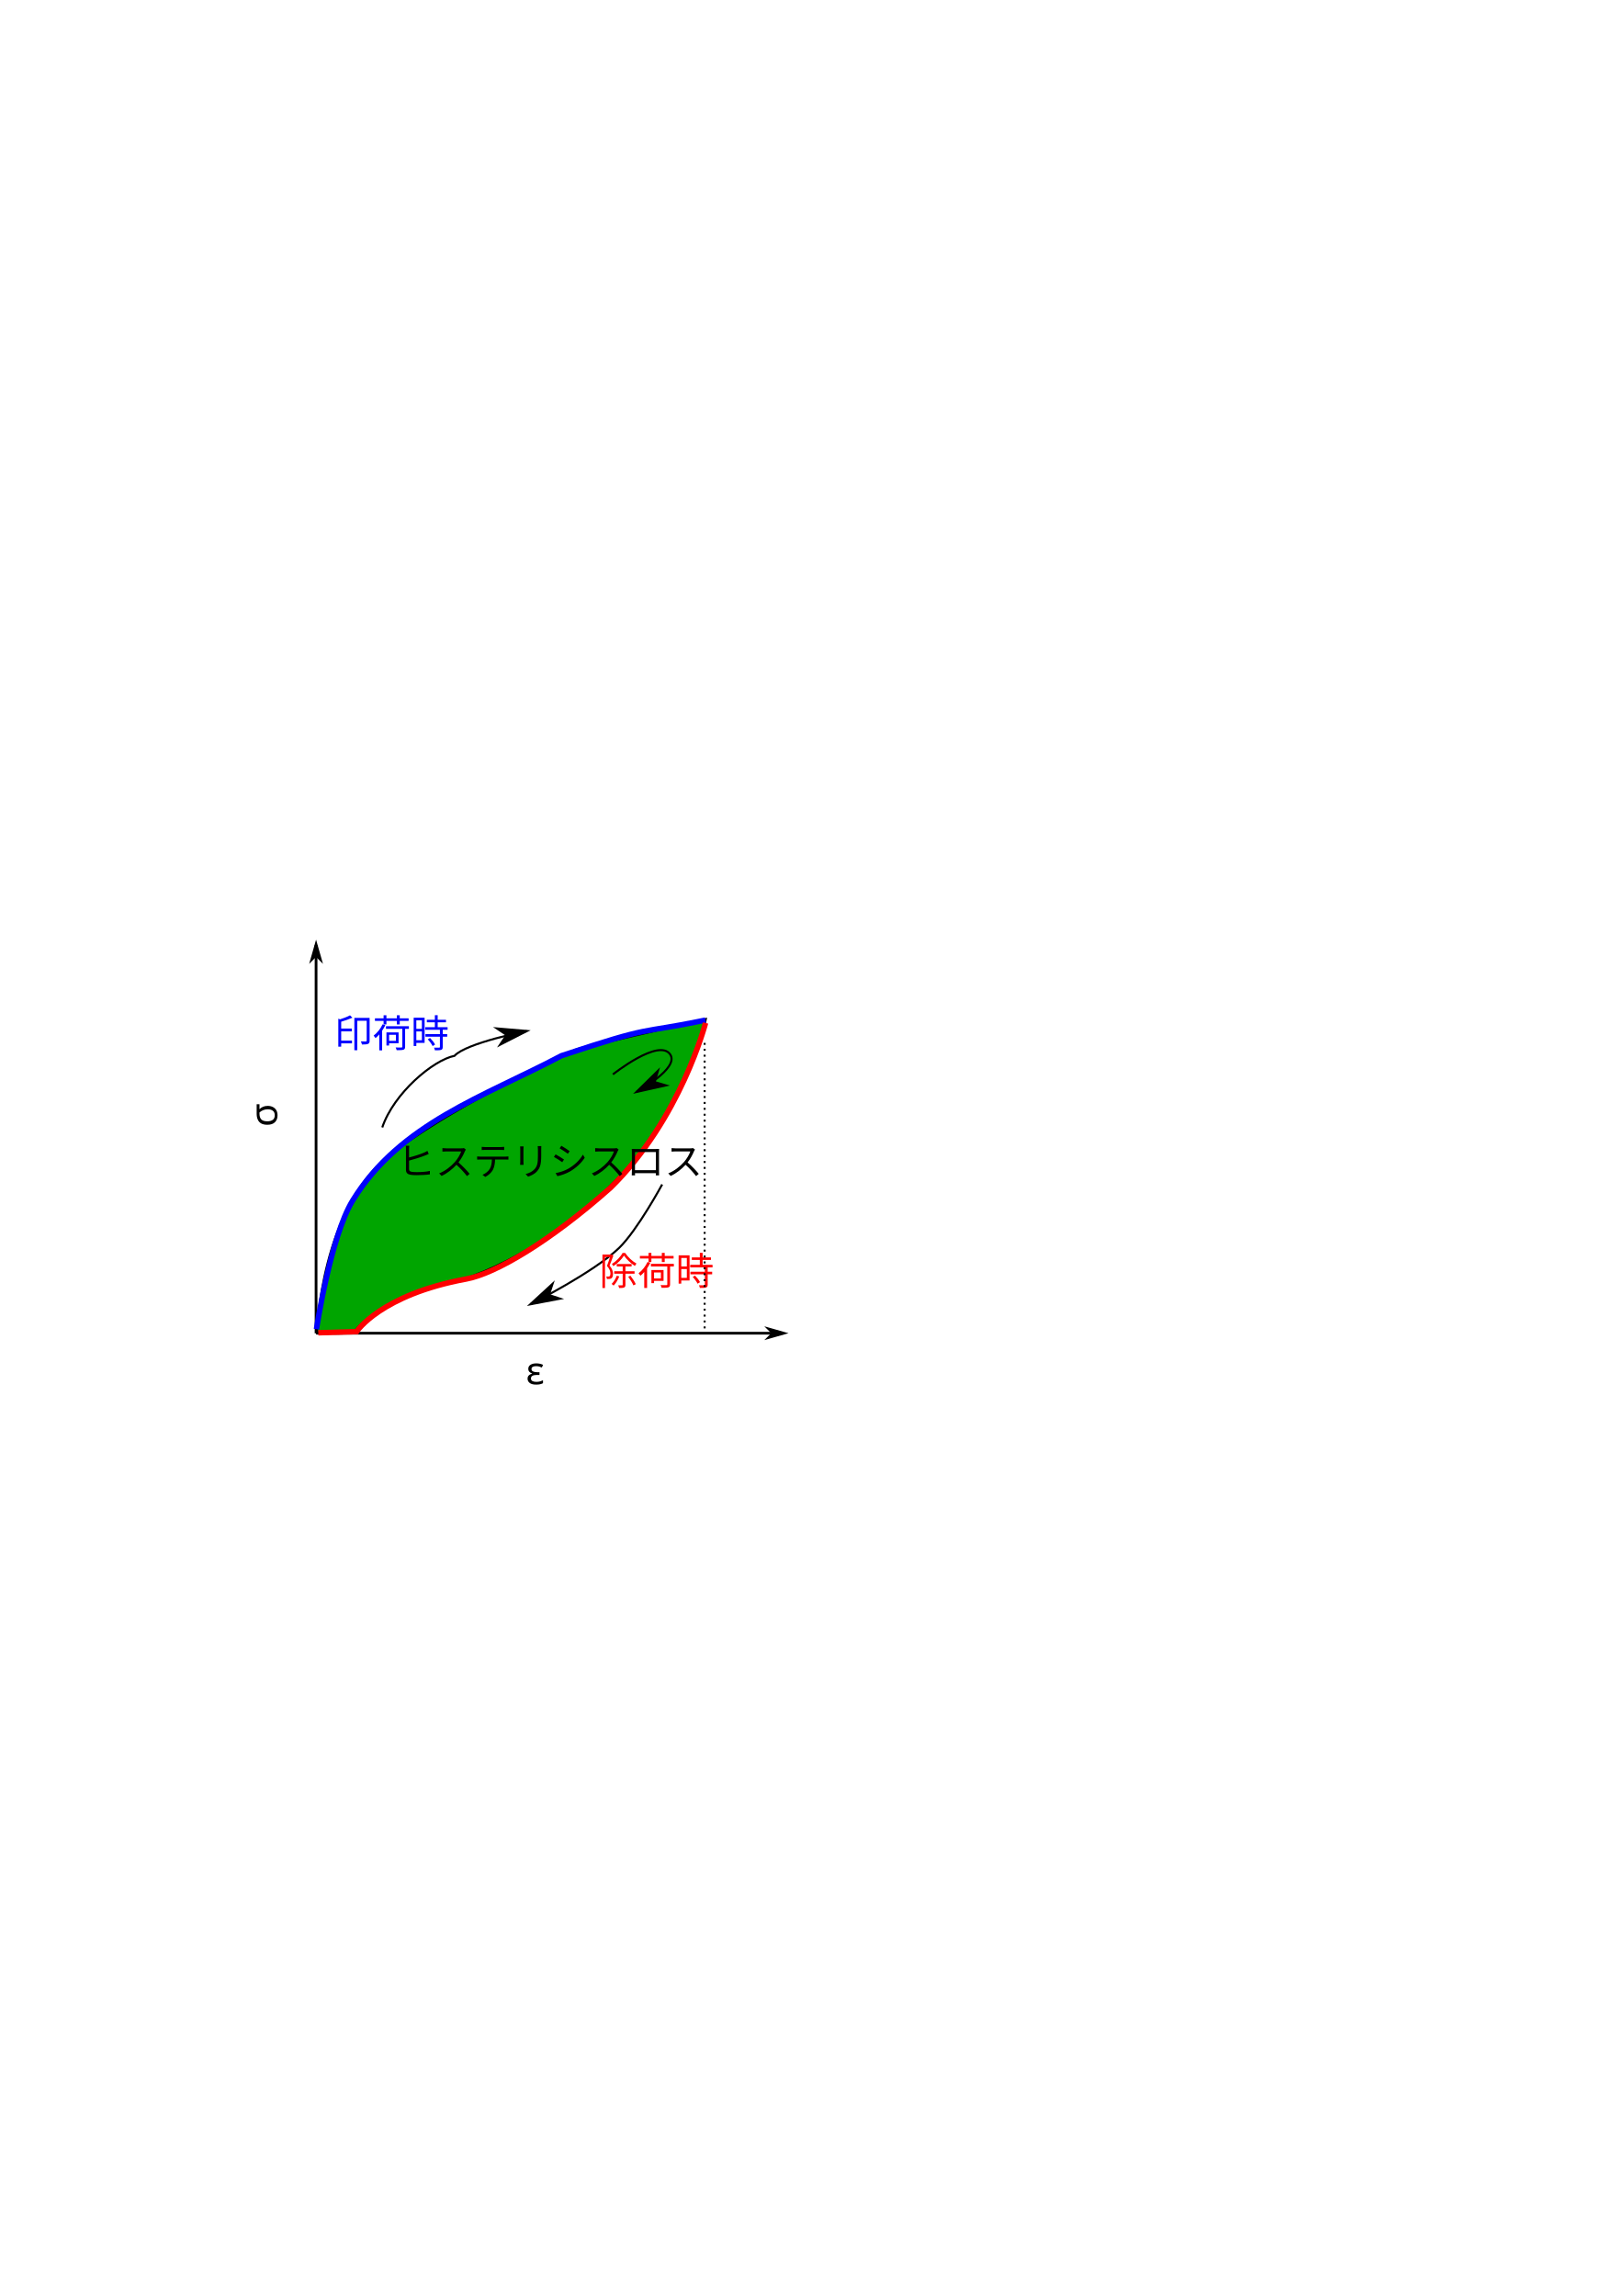
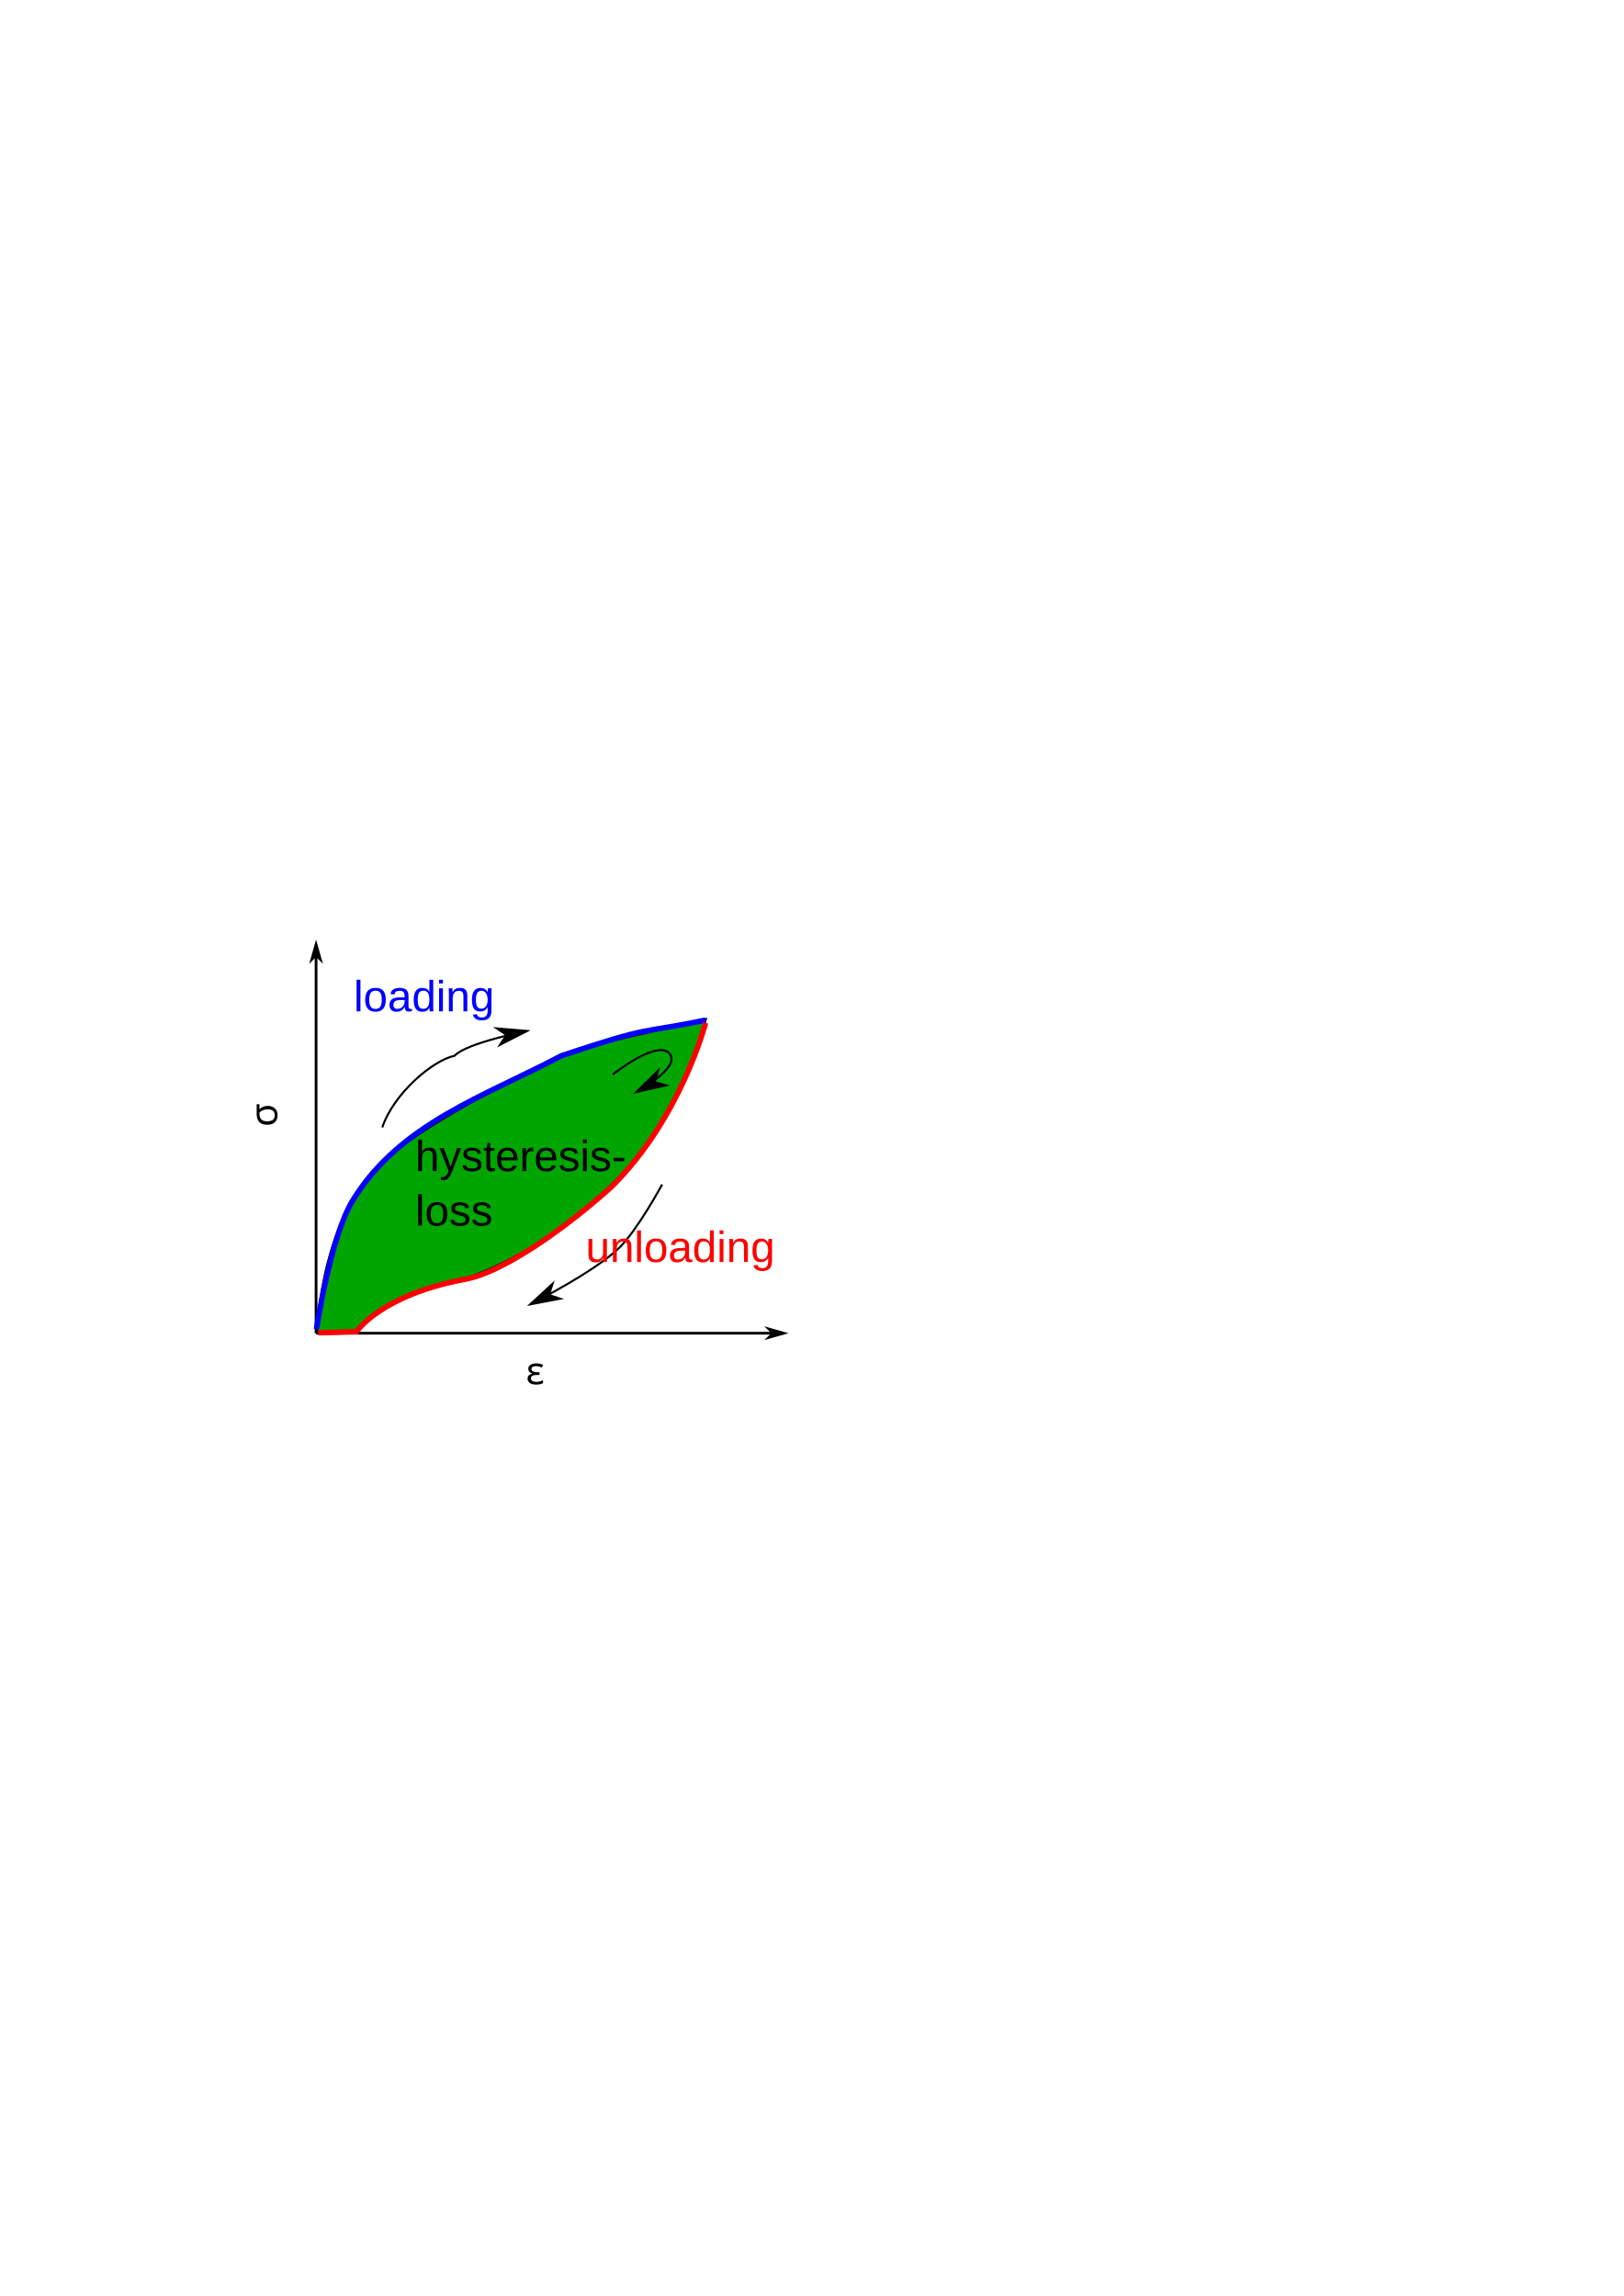
<svg xmlns="http://www.w3.org/2000/svg" width="210mm" height="297mm" id="svg2" version="1.1">
  <defs id="defs4">
    <marker orient="auto" refY="0" refX="0" id="Arrow1Mend" style="overflow:visible" viewBox="0 0 8.887 5.078" markerWidth="8.887" markerHeight="5.078" preserveAspectRatio="xMidYMid">
      <path id="path3853" d="M 0,0 5,-5 -12.5,0 5,5 Z" style="fill-rule:evenodd;stroke:#000000;stroke-width:1pt;marker-start:none" transform="matrix(-0.4,0,0,-0.4,-4,0)" />
    </marker>
    <marker orient="auto" refY="0" refX="0" id="Arrow1Lend" style="overflow:visible">
      <path id="path3847" d="M 0,0 5,-5 -12.5,0 5,5 Z" style="fill-rule:evenodd;stroke:#000000;stroke-width:1pt;marker-start:none" transform="matrix(-0.8,0,0,-0.8,-10,0)" />
    </marker>
    <marker orient="auto" refY="0" refX="0" id="Arrow1Lend-1" style="overflow:visible">
      <path id="path3847-7" d="M 0,0 5,-5 -12.5,0 5,5 0,0 z" style="fill-rule:evenodd;stroke:#000000;stroke-width:1pt;marker-start:none" transform="matrix(-0.8,0,0,-0.8,-10,0)" />
    </marker>
    <marker orient="auto" refY="0" refX="0" id="Arrow1Lend-0" style="overflow:visible">
      <path id="path3847-9" d="M 0,0 5,-5 -12.5,0 5,5 0,0 z" style="fill-rule:evenodd;stroke:#000000;stroke-width:1pt;marker-start:none" transform="matrix(-0.8,0,0,-0.8,-10,0)" />
    </marker>
  </defs>
  <g id="layer1">
    <text xml:space="preserve" style="font-style:normal;font-variant:normal;font-weight:normal;font-stretch:normal;font-size:18.667px;line-height:0%;font-family:'MS PGothic';-inkscape-font-specification:'MS PGothic';letter-spacing:0px;word-spacing:0px;fill:#000000;fill-opacity:1;stroke:none" x="-550.931" y="135.476" id="text3831" transform="rotate(-90)">
      <tspan id="tspan3833" x="-550.931" y="135.476" style="font-size:18.667px;line-height:1.25">σ</tspan>
    </text>
    <text xml:space="preserve" style="font-style:normal;font-variant:normal;font-weight:normal;font-stretch:normal;font-size:18.667px;line-height:0%;font-family:'MS PGothic';-inkscape-font-specification:'MS PGothic';letter-spacing:0px;word-spacing:0px;fill:#000000;fill-opacity:1;stroke:none" x="257.086" y="676.752" id="text3835">
      <tspan id="tspan3837" x="257.086" y="676.752" style="font-size:18.667px;line-height:1.25">ε</tspan>
    </text>
    <path style="fill:none;stroke:#000000;stroke-width:1.333;stroke-linecap:butt;stroke-linejoin:miter;stroke-miterlimit:4;stroke-dasharray:none;stroke-opacity:1;marker-end:url(#Arrow1Mend)" d="M 154.506,651.808 H 382.823" id="path3069" />
    <path style="fill:none;stroke:#000000;stroke-width:1.333;stroke-linecap:butt;stroke-linejoin:miter;stroke-miterlimit:4;stroke-dasharray:none;stroke-opacity:1;marker-end:url(#Arrow1Mend)" d="M 154.5,651.862 V 462.024" id="path3071" />
  </g>
  <g id="layer2">
    <path style="fill:#00a500;stroke:#000000;stroke-width:1px;stroke-linecap:butt;stroke-linejoin:miter;stroke-opacity:1;fill-opacity:1" d="m 154.96,651.327 c 0,0 1.6,-61.417 37.077,-87.899 35.477,-26.482 90.141,-50.557 90.141,-50.557 l 62.871,-14.674 c 0,0 -7.437,37.398 -35.915,70.033 -32.186,36.883 -70.068,54.606 -91.898,59.874 -33.143,7.997 -44.069,22.886 -44.069,22.886 0,0 -3.635,1.99 -18.207,0.337 z" id="path1842" />
    <path style="fill:none;stroke:#0000ff;stroke-width:2.667;stroke-linecap:butt;stroke-linejoin:miter;stroke-miterlimit:4;stroke-dasharray:none;stroke-opacity:1" d="m 154.686,649.836 c 0,0 6.882,-45.234 17.675,-62.842 23.212,-37.871 64.452,-50.919 102.088,-70.858 46.052,-15.309 36.56,-10.397 70.361,-17.387" id="path4468-3" />
  </g>
  <g id="layer3" />
  <g id="layer4">
    <path style="fill:none;stroke:#ff0000;stroke-width:2.667;stroke-linecap:butt;stroke-linejoin:miter;stroke-miterlimit:4;stroke-dasharray:none;stroke-dashoffset:0;stroke-opacity:1" d="m 155.588,651.596 18.755,-0.577 c 0,0 11.676,-18.019 53.56,-25.706 14.172,-2.601 40.696,-18.148 70.497,-44.59 34.339,-33.582 46.49,-80.604 46.49,-80.604" id="path4474" />
  </g>
  <g id="layer5">
    <path style="fill:none;stroke:#000000;stroke-width:1;stroke-linecap:butt;stroke-linejoin:miter;stroke-miterlimit:4;stroke-dasharray:none;stroke-opacity:1;marker-end:url(#Arrow1Lend)" d="m 299.606,525.274 c 0,0 22.571,-17.956 28.034,-9.712 4.528,6.833 -16.47,18.262 -16.47,18.262" id="path5041" />
    <path style="fill:none;stroke:#000000;stroke-width:1px;stroke-linecap:butt;stroke-linejoin:miter;stroke-opacity:1;marker-end:url(#Arrow1Lend)" d="m 186.86,551.2 c 5.68,-16.797 24.914,-32.931 35.303,-35.008 5.839,-6.338 35.343,-12.116 35.343,-12.116" id="path5413" />
    <path style="fill:none;stroke:#000000;stroke-width:1;stroke-linecap:butt;stroke-linejoin:miter;stroke-miterlimit:4;stroke-dasharray:none;stroke-opacity:1;marker-end:url(#Arrow1Lend)" d="m 323.678,579.079 c 0,0 -12.073,22.325 -21.04,31.028 -12.277,11.915 -43.322,27.522 -43.322,27.522" id="path5041-4" />
-     <text xml:space="preserve" style="font-size:18.667px;line-height:1.25;font-family:'MS PGothic';-inkscape-font-specification:'MS PGothic';letter-spacing:0px;word-spacing:0px;fill:#0000ff" x="163.453" y="512.037" id="text1223">
-       <tspan id="tspan1221" x="163.453" y="512.037" style="font-size:18.667px;fill:#0000ff">印荷時</tspan>
+     <text xml:space="preserve" style="font-size:21.333px;line-height:1.25;font-family:Arial;-inkscape-font-specification:Arial" x="172.876" y="494.444" id="text3014">
+       <tspan id="tspan3012" x="172.876" y="494.444" style="font-size:21.333px;fill:#0000ff">loading</tspan>
    </text>
-     <text xml:space="preserve" style="font-size:18.667px;line-height:1.25;font-family:'MS PGothic';-inkscape-font-specification:'MS PGothic';letter-spacing:0px;word-spacing:0px;fill:#ff0000" x="292.974" y="628.213" id="text1227">
-       <tspan id="tspan1225" x="292.974" y="628.213" style="font-size:18.667px;fill:#ff0000">除荷時</tspan>
+     <text xml:space="preserve" style="font-size:21.333px;line-height:1.25;font-family:Arial;-inkscape-font-specification:Arial" x="286.275" y="616.993" id="text10674">
+       <tspan id="tspan10672" x="286.275" y="616.993" style="font-size:21.333px;fill:#ff0000">unloading</tspan>
    </text>
-     <text xml:space="preserve" style="font-size:18.667px;line-height:1.25;font-family:'MS PGothic';-inkscape-font-specification:'MS PGothic';letter-spacing:0px;word-spacing:0px" x="194.118" y="574.51" id="text1870">
-       <tspan id="tspan1868" x="194.118" y="574.51" style="font-size:18.667px">ヒステリシスロス</tspan>
+     <text xml:space="preserve" style="font-size:21.333px;line-height:1.25;font-family:Arial;-inkscape-font-specification:Arial" x="202.941" y="572.549" id="text13156">
+       <tspan id="tspan13154" x="202.941" y="572.549">hysteresis-</tspan>
+       <tspan x="202.941" y="599.216" id="tspan17652">loss</tspan>
    </text>
  </g>
-   <g id="layer6">
-     <path style="fill:none;stroke:#000000;stroke-width:0.963;stroke-linecap:butt;stroke-linejoin:miter;stroke-miterlimit:4;stroke-dasharray:0.963, 1.925;stroke-dashoffset:0;stroke-opacity:1" d="m 344.444,509.863 v 140.554" id="path5648-8" />
-   </g>
+   <g id="layer6" />
</svg>
